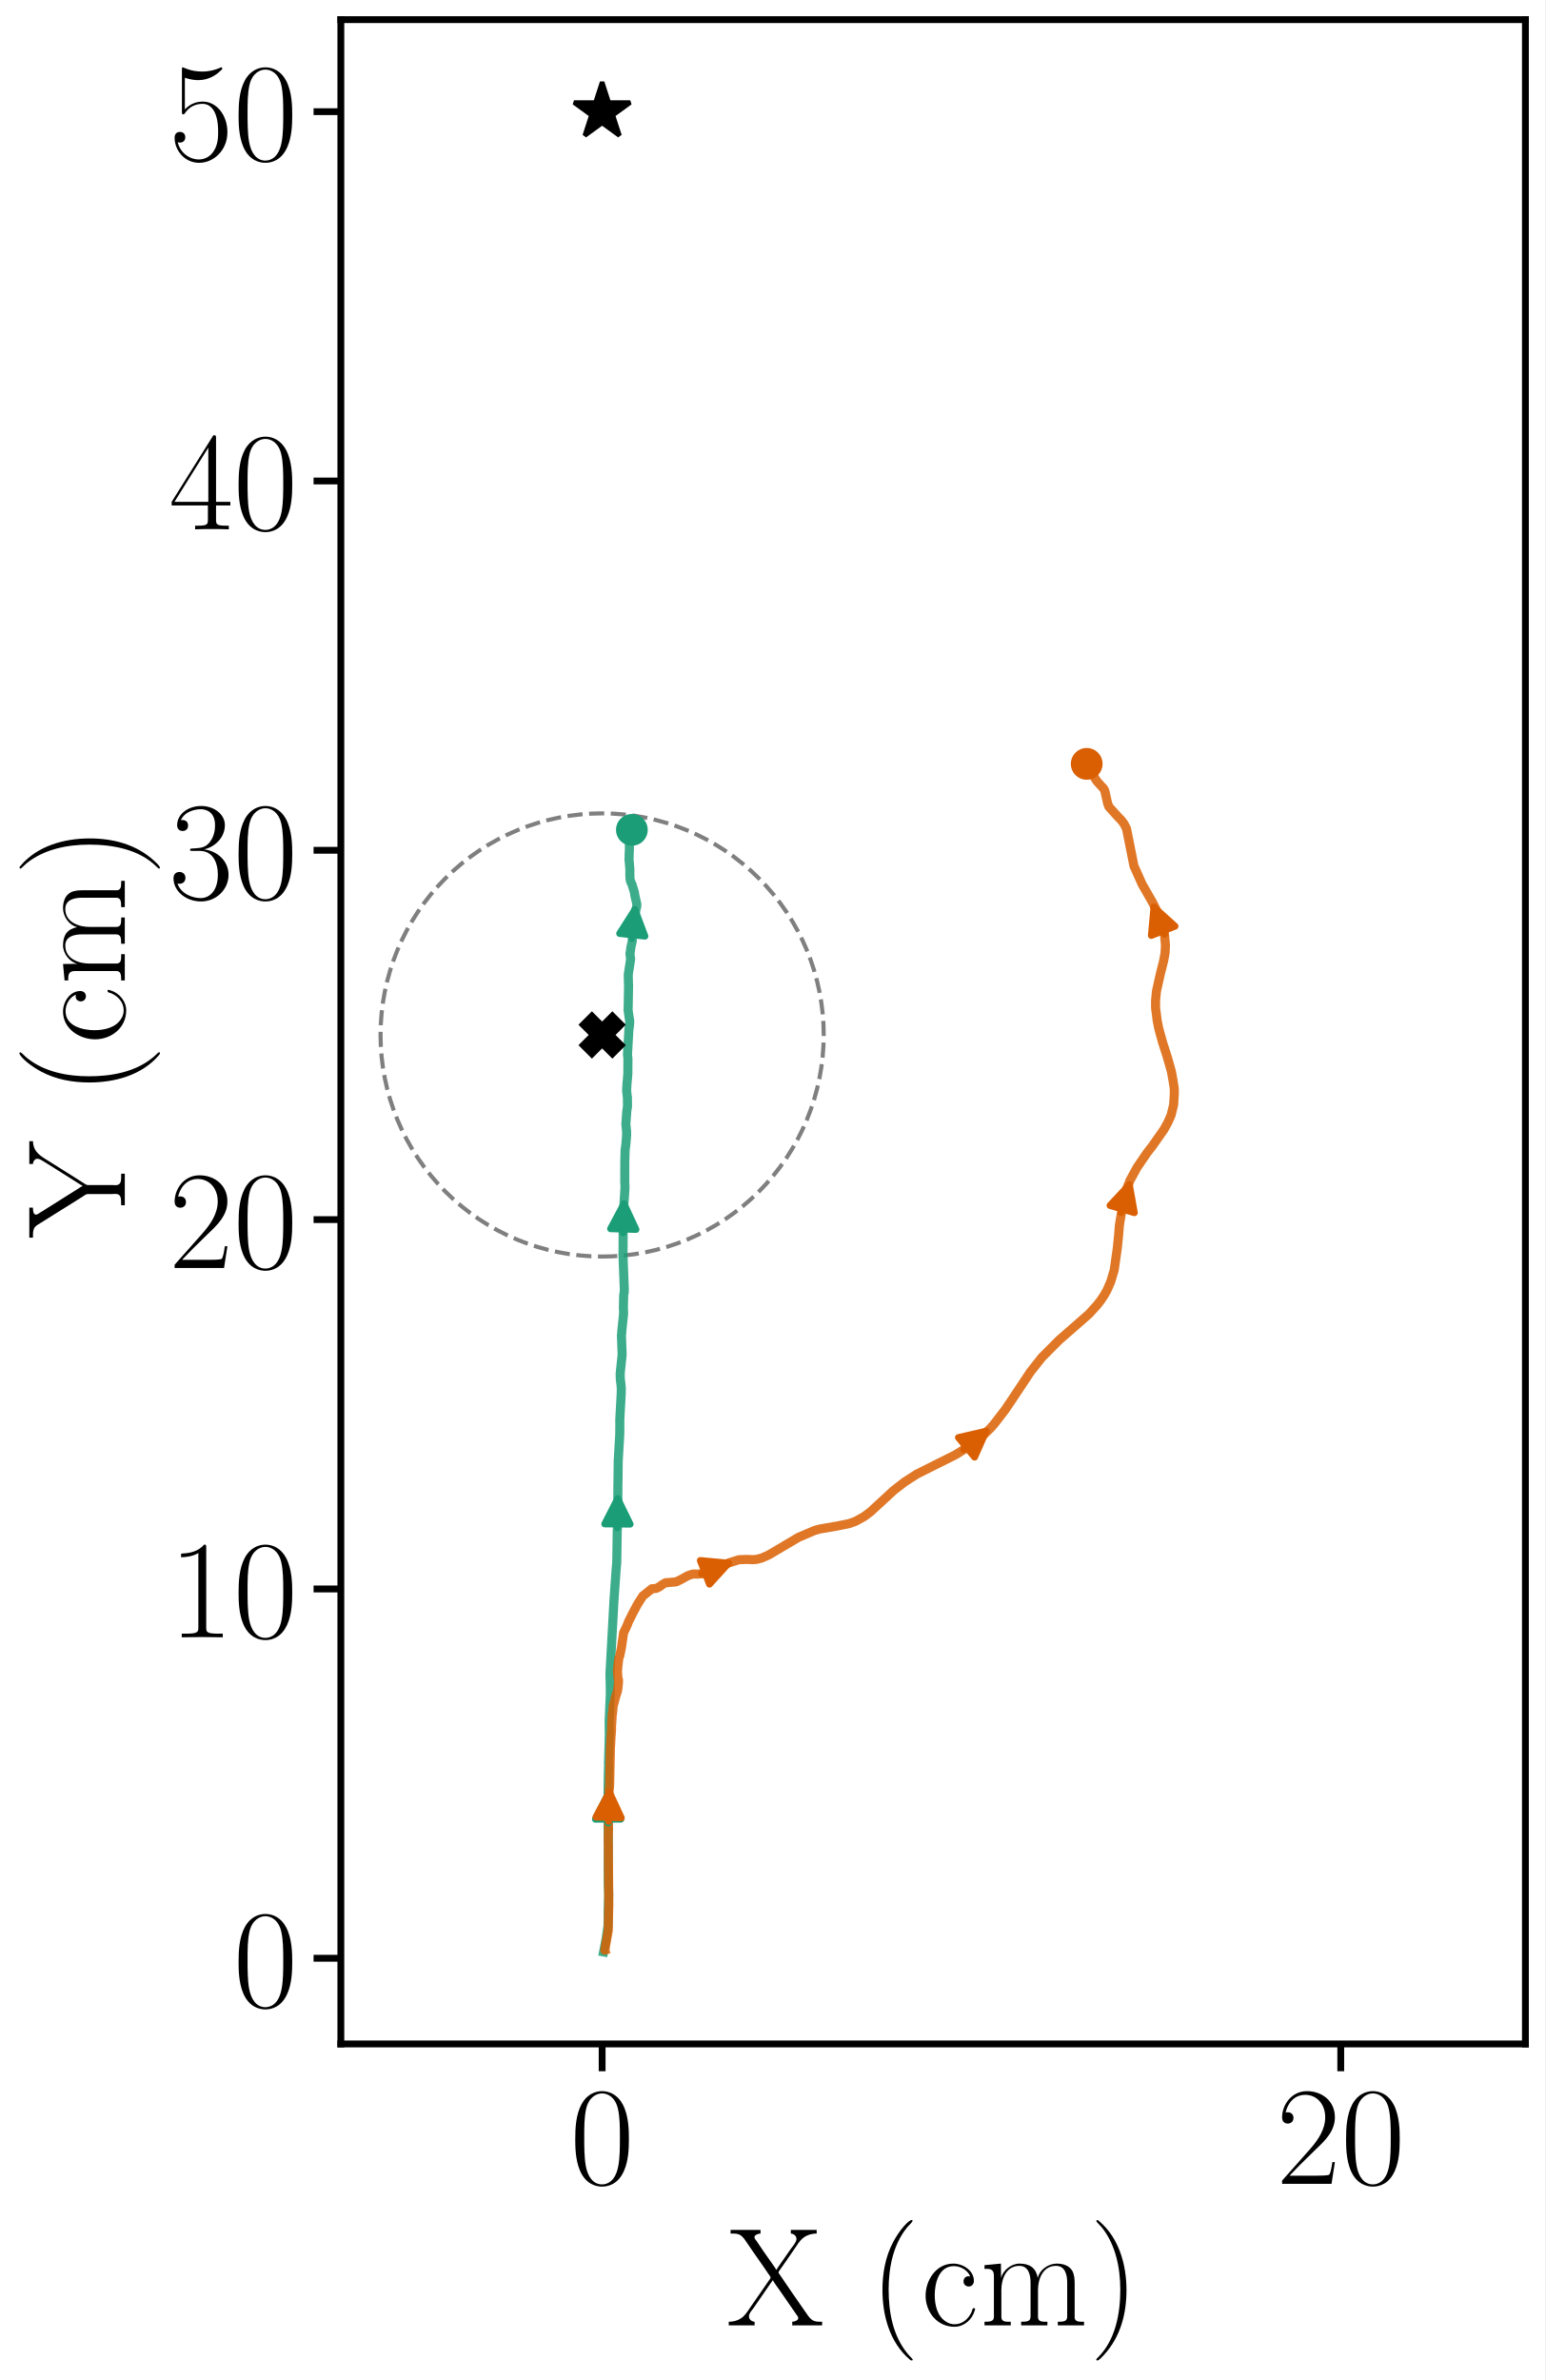
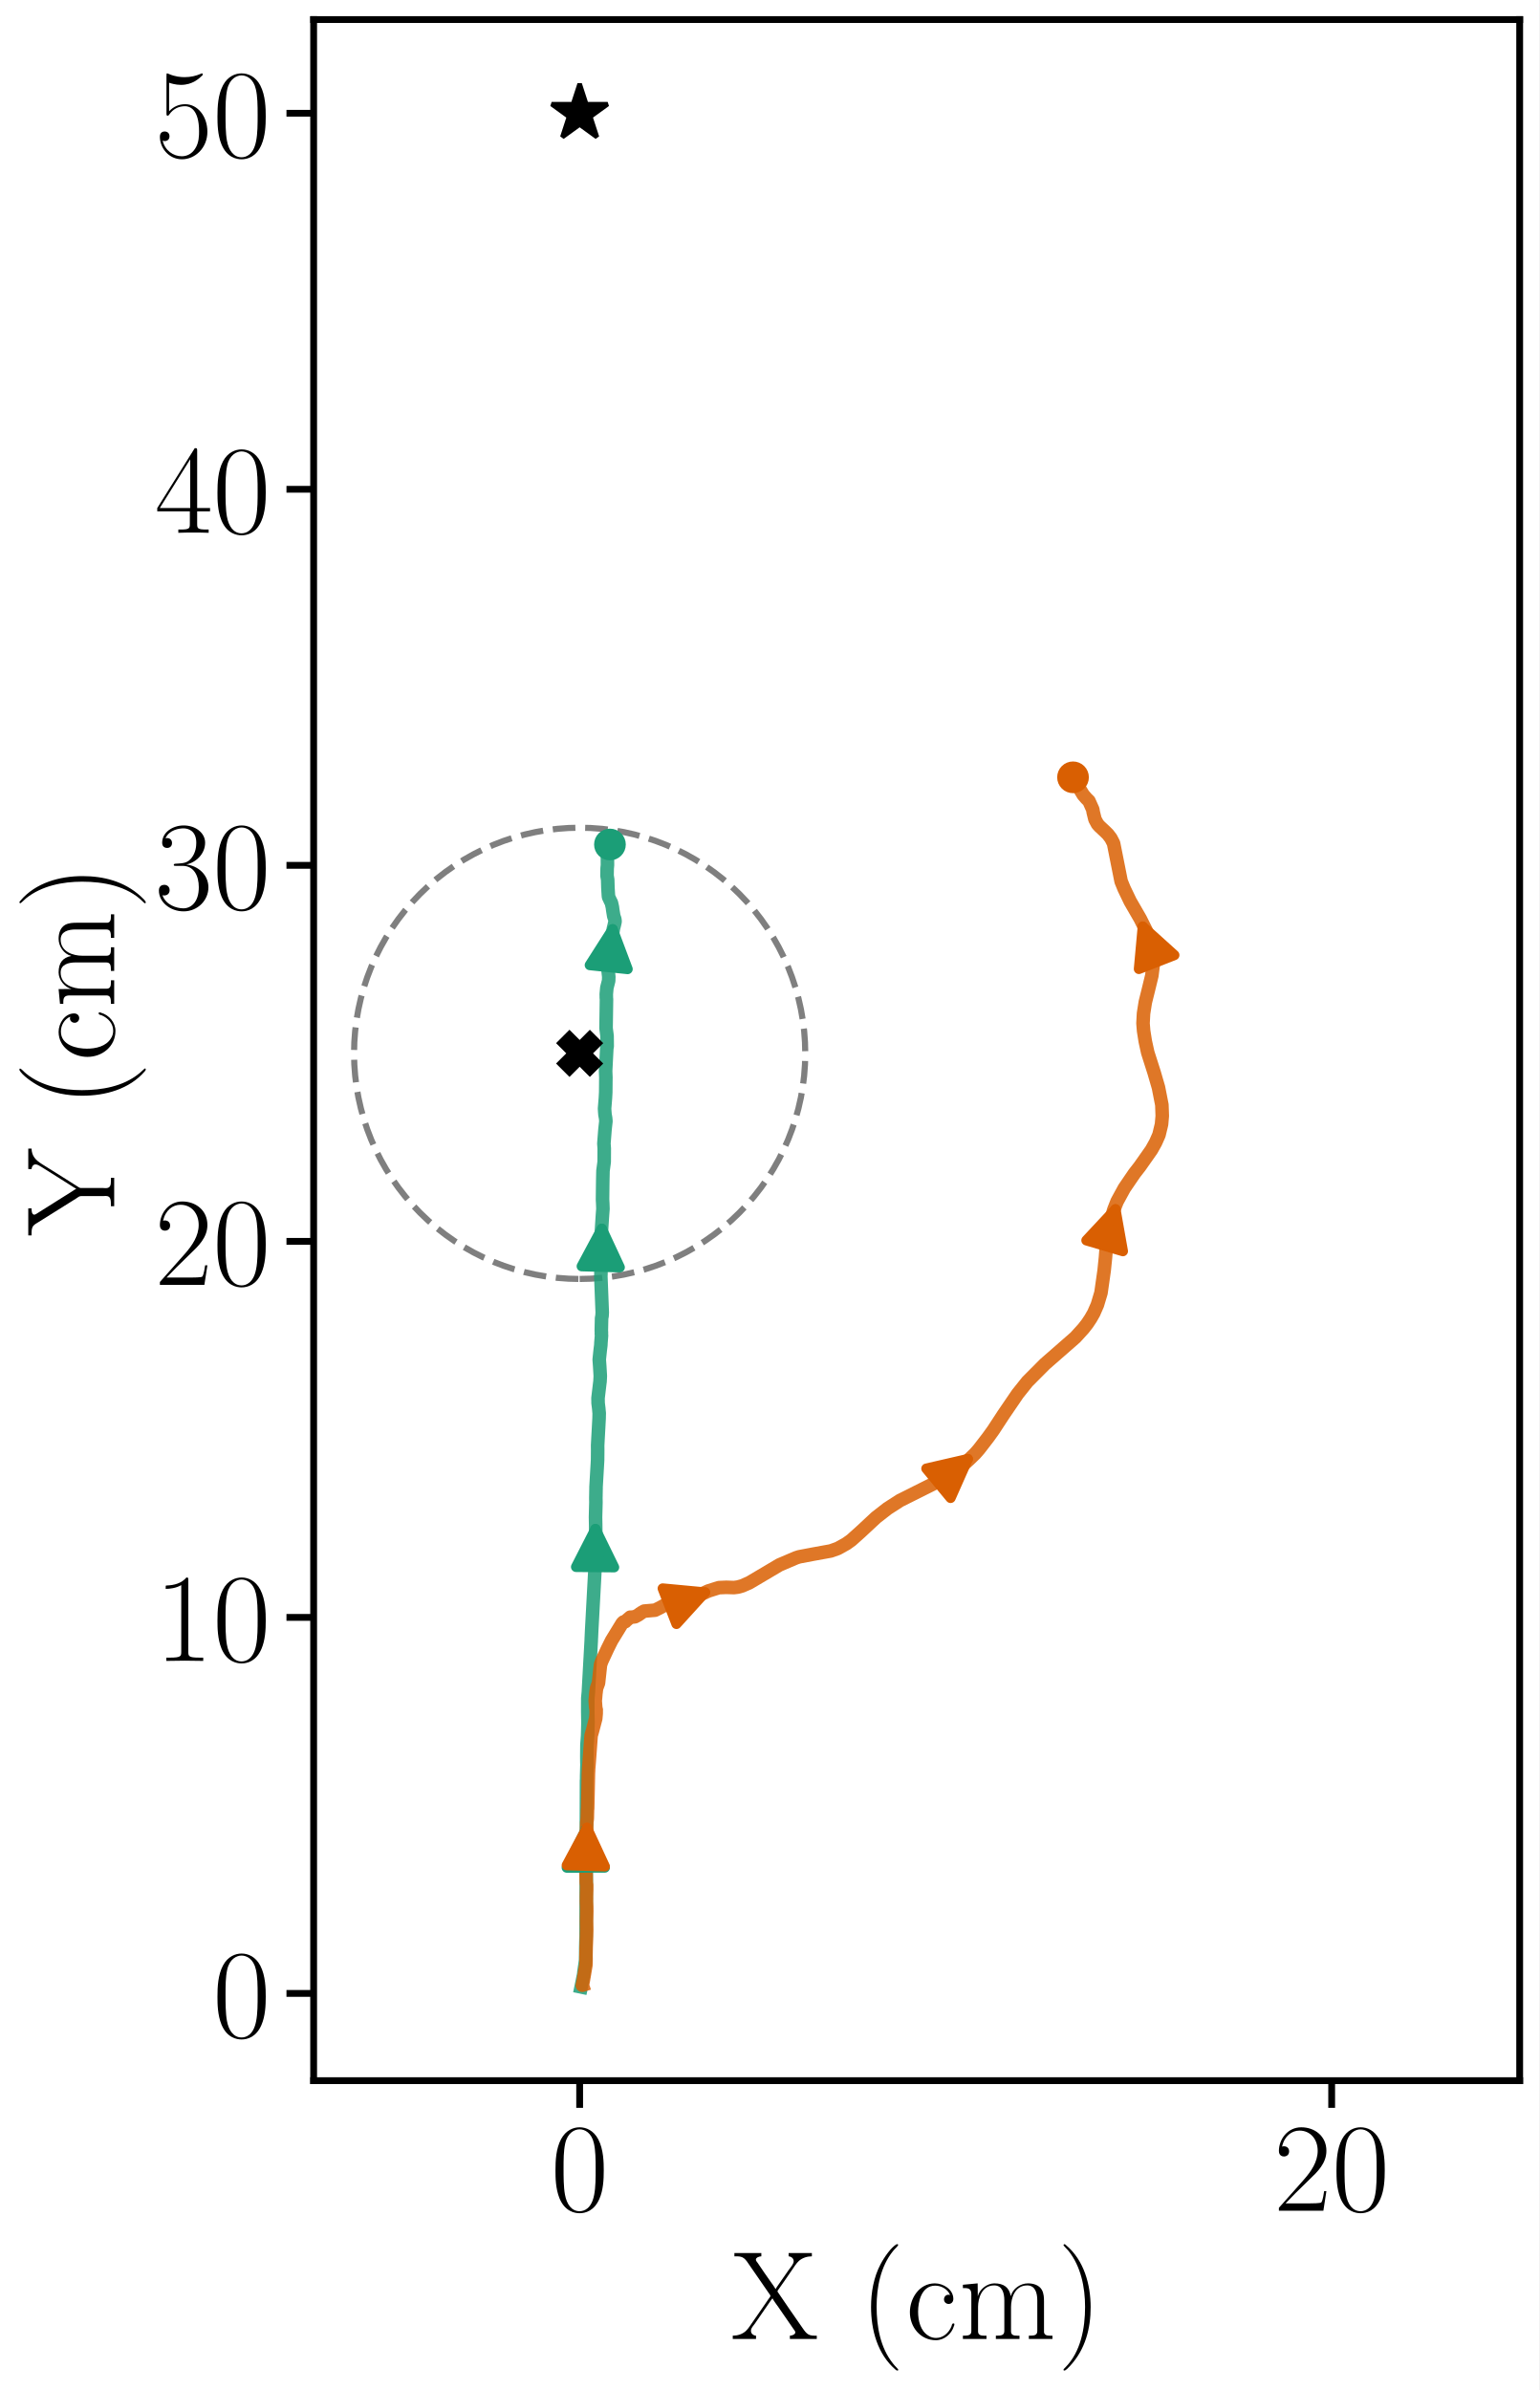
- <svg xmlns="http://www.w3.org/2000/svg" xmlns:xlink="http://www.w3.org/1999/xlink" width="339.84pt" height="523.474pt" viewBox="0 0 339.84 523.474" version="1.1">
+ <svg xmlns="http://www.w3.org/2000/svg" xmlns:xlink="http://www.w3.org/1999/xlink" width="339.84pt" height="527.634pt" viewBox="0 0 339.84 527.634" version="1.1">
  <defs>
    <style type="text/css">*{stroke-linejoin: round; stroke-linecap: butt}</style>
  </defs>
  <g id="figure_1">
    <g id="patch_1">
-       <path d="M 0 523.474  L 339.84 523.474  L 339.84 0  L 0 0  z " style="fill: #ffffff" />
+       <path d="M 0 527.634  L 339.84 527.634  L 339.84 0  L 0 0  z " style="fill: #ffffff" />
    </g>
    <g id="axes_1">
      <g id="patch_2">
-         <path d="M 74.971 449.557  L 335.52 449.557  L 335.52 4.32  L 74.971 4.32  z " style="fill: #ffffff" />
+         <path d="M 69.247 459.339  L 335.52 459.339  L 335.52 4.32  L 69.247 4.32  z " style="fill: #ffffff" />
      </g>
      <g id="matplotlib.axis_1">
        <g id="xtick_1">
          <g id="line2d_1">
            <defs>
-               <path id="m79944919c9" d="M 0 0  L 0 6  " style="stroke: #000000; stroke-width: 1.5" />
-             </defs>
-             <g>
-               <use xlink:href="#m79944919c9" x="132.441" y="449.557" style="stroke: #000000; stroke-width: 1.5" />
+               <path id="mc330d51fc6" d="M 0 0  L 0 6  " style="stroke: #000000; stroke-width: 1.5" />
+             </defs>
+             <g>
+               <use xlink:href="#mc330d51fc6" x="127.979" y="459.339" style="stroke: #000000; stroke-width: 1.5" />
            </g>
          </g>
          <g id="text_1">
-             <g transform="translate(125.3587 480.3252) scale(0.31 -0.31)">
+             <g transform="translate(121.5823 488.0489) scale(0.28 -0.28)">
              <defs>
                <path id="CMR17-32" d="M 2688 2038  C 2688 2430 2681 3099 2412 3613  C 2176 4063 1798 4224 1465 4224  C 1158 4224 768 4082 524 3620  C 268 3137 243 2539 243 2038  C 243 1671 249 1112 448 623  C 723 -39 1216 -128 1465 -128  C 1760 -128 2208 -7 2470 604  C 2662 1048 2688 1568 2688 2038  z M 1465 -26  C 1056 -26 812 328 723 816  C 652 1196 652 1749 652 2109  C 652 2604 652 3015 736 3407  C 857 3954 1216 4121 1465 4121  C 1728 4121 2067 3947 2188 3420  C 2272 3054 2278 2623 2278 2109  C 2278 1691 2278 1176 2201 797  C 2067 96 1689 -26 1465 -26  z " transform="scale(0.015625)" />
              </defs>
              <use xlink:href="#CMR17-32" transform="scale(0.996264)" />
            </g>
          </g>
        </g>
        <g id="xtick_2">
          <g id="line2d_2">
            <g>
-               <use xlink:href="#m79944919c9" x="294.904" y="449.557" style="stroke: #000000; stroke-width: 1.5" />
+               <use xlink:href="#mc330d51fc6" x="294.012" y="459.339" style="stroke: #000000; stroke-width: 1.5" />
            </g>
          </g>
          <g id="text_2">
-             <g transform="translate(280.7401 480.3252) scale(0.31 -0.31)">
+             <g transform="translate(281.2185 488.0489) scale(0.28 -0.28)">
              <defs>
                <path id="CMR17-34" d="M 2668 990  L 2553 990  C 2489 537 2438 460 2412 422  C 2380 371 1920 371 1830 371  L 601 371  C 832 620 1280 1073 1824 1596  C 2214 1966 2668 2400 2668 3033  C 2668 3788 2067 4224 1395 4224  C 691 4224 262 3603 262 3027  C 262 2777 448 2745 524 2745  C 588 2745 780 2783 780 3007  C 780 3206 614 3264 524 3264  C 486 3264 448 3257 422 3244  C 544 3788 915 4057 1305 4057  C 1862 4057 2227 3616 2227 3033  C 2227 2477 1900 1998 1536 1583  L 262 147  L 262 0  L 2515 0  L 2668 990  z " transform="scale(0.015625)" />
              </defs>
              <use xlink:href="#CMR17-34" transform="scale(0.996264)" />
              <use xlink:href="#CMR17-32" transform="translate(45.69048 0) scale(0.996264)" />
            </g>
          </g>
        </g>
        <g id="text_3">
-           <g transform="translate(159.7109 511.4606) scale(0.31 -0.31)">
+           <g transform="translate(161.2553 516.3648) scale(0.28 -0.28)">
            <defs>
              <path id="SFRM1728-6f" d="M 204 4352  L 204 4185  L 320 4185  C 659 4185 748 4077 998 3694  C 1299 3242 1625 2803 1926 2351  C 1964 2293 2028 2223 2028 2179  C 2028 2134 1958 2064 1926 2013  L 1638 1593  C 1472 1351 1305 1115 1139 873  C 1024 714 921 529 774 395  C 595 236 358 166 121 166  L 121 0  L 1299 0  L 1299 166  C 1171 172 1043 268 1043 402  L 1043 421  C 1043 548 1164 675 1241 777  C 1465 1109 1702 1440 1926 1771  C 1996 1866 2054 1968 2131 2058  C 2214 1905 2329 1758 2432 1612  C 2688 1249 2937 873 3193 510  C 3225 465 3289 395 3289 332  C 3289 230 3123 166 3014 166  L 3014 0  L 4377 0  L 4377 166  L 4262 166  C 3897 166 3827 306 3558 695  C 3180 1242 2790 1796 2419 2351  C 2406 2370 2387 2389 2387 2414  C 2387 2452 2451 2522 2483 2573  L 2752 2956  C 2873 3134 3001 3319 3123 3497  C 3232 3656 3334 3828 3481 3962  C 3661 4115 3897 4185 4128 4185  L 4128 4352  L 2950 4352  L 2950 4185  C 3078 4178 3206 4083 3206 3943  L 3206 3930  C 3206 3803 3052 3624 2956 3497  C 2764 3217 2572 2943 2380 2669  C 2355 2624 2316 2586 2297 2535  L 2284 2535  C 2220 2656 2131 2765 2054 2879  C 1824 3204 1600 3522 1382 3854  C 1344 3905 1292 3956 1292 4019  C 1292 4121 1459 4185 1568 4185  L 1568 4352  L 204 4352  z " transform="scale(0.015625)" />
              <path id="SFRM1728-19f" d="M 1913 4800  C 1651 4665 1286 4152 1100 3793  C 748 3132 614 2369 614 1619  C 614 458 940 -767 1849 -1549  C 1875 -1568 1907 -1600 1945 -1600  C 1964 -1600 1996 -1588 1996 -1568  C 1996 -1524 1804 -1357 1728 -1248  C 1081 -446 896 631 896 1638  C 896 2619 1100 3677 1728 4453  C 1804 4556 1990 4704 1990 4774  C 1990 4787 1964 4800 1939 4800  C 1926 4806 1920 4800 1913 4800  z " transform="scale(0.015625)" />
              <path id="SFRM1728-fe" d="M 2278 2227  C 2252 2233 2220 2240 2195 2240  C 2060 2240 1971 2131 1971 2003  C 1971 1868 2080 1772 2208 1772  C 2336 1772 2444 1868 2444 2028  C 2444 2508 1939 2816 1510 2816  C 704 2816 243 2041 243 1356  C 243 608 768 -64 1561 -64  C 1984 -64 2361 256 2476 659  C 2489 678 2496 710 2496 736  L 2496 755  C 2496 780 2470 787 2451 787  C 2368 787 2368 691 2348 633  C 2208 300 1926 51 1568 51  C 1440 51 1305 83 1190 160  C 774 403 659 934 659 1382  C 659 1881 825 2700 1529 2700  C 1843 2700 2163 2515 2278 2227  z " transform="scale(0.015625)" />
              <path id="SFRM1728-17b" d="M 256 2745  L 256 2577  L 352 2577  C 563 2577 684 2520 684 2256  L 684 391  C 684 172 499 166 256 166  L 256 0  L 1452 0  L 1452 166  L 1337 166  C 1184 166 1024 185 1024 385  L 1024 1619  C 1024 2063 1216 2712 1843 2712  C 2246 2712 2355 2333 2355 1947  L 2355 410  C 2355 179 2201 166 1926 166  L 1926 0  L 3123 0  L 3123 166  L 3008 166  C 2854 166 2694 185 2694 385  L 2694 1619  C 2694 2063 2886 2712 3513 2712  C 3917 2712 4025 2333 4025 1947  L 4025 410  C 4025 179 3872 166 3597 166  L 3597 0  L 4793 0  L 4793 166  L 4685 166  C 4537 166 4390 179 4365 340  L 4365 1876  C 4365 2089 4358 2301 4256 2487  C 4115 2732 3821 2816 3552 2816  C 3168 2816 2777 2545 2688 2179  L 2681 2179  C 2598 2610 2329 2816 1849 2816  C 1478 2816 1094 2513 1011 2159  L 1004 2816  L 256 2745  z " transform="scale(0.015625)" />
              <path id="SFRM1728-1a0" d="M 358 4787  C 345 4780 339 4767 339 4761  C 339 4716 518 4556 595 4460  C 1222 3672 1433 2621 1433 1622  C 1433 552 1216 -659 428 -1447  C 403 -1479 339 -1524 339 -1562  C 339 -1588 358 -1600 384 -1600  C 460 -1600 608 -1434 691 -1344  C 1452 -511 1715 539 1715 1609  C 1715 2749 1382 3979 473 4748  C 448 4767 422 4800 390 4800  C 377 4800 364 4793 358 4787  z " transform="scale(0.015625)" />
            </defs>
            <use xlink:href="#SFRM1728-6f" transform="scale(0.996264)" />
            <use xlink:href="#SFRM1728-19f" transform="translate(101.3665 0) scale(0.996264)" />
            <use xlink:href="#SFRM1728-fe" transform="translate(137.7599 0) scale(0.996264)" />
            <use xlink:href="#SFRM1728-17b" transform="translate(179.3568 0) scale(0.996264)" />
            <use xlink:href="#SFRM1728-1a0" transform="translate(257.3791 0) scale(0.996264)" />
          </g>
        </g>
      </g>
      <g id="matplotlib.axis_2">
        <g id="ytick_1">
          <g id="line2d_3">
            <defs>
-               <path id="m21c078ffc4" d="M 0 0  L -6 0  " style="stroke: #000000; stroke-width: 1.5" />
-             </defs>
-             <g>
-               <use xlink:href="#m21c078ffc4" x="74.971" y="430.717" style="stroke: #000000; stroke-width: 1.5" />
+               <path id="m925a277347" d="M 0 0  L -6 0  " style="stroke: #000000; stroke-width: 1.5" />
+             </defs>
+             <g>
+               <use xlink:href="#m925a277347" x="69.247" y="440.085" style="stroke: #000000; stroke-width: 1.5" />
            </g>
          </g>
          <g id="text_4">
-             <g transform="translate(51.30707 441.3509) scale(0.31 -0.31)">
+             <g transform="translate(46.9535 449.6898) scale(0.28 -0.28)">
              <use xlink:href="#CMR17-32" transform="scale(0.996264)" />
            </g>
          </g>
        </g>
        <g id="ytick_2">
          <g id="line2d_4">
            <g>
-               <use xlink:href="#m21c078ffc4" x="74.971" y="349.485" style="stroke: #000000; stroke-width: 1.5" />
+               <use xlink:href="#m925a277347" x="69.247" y="357.068" style="stroke: #000000; stroke-width: 1.5" />
            </g>
          </g>
          <g id="text_5">
-             <g transform="translate(37.14303 360.1191) scale(0.31 -0.31)">
+             <g transform="translate(34.16016 366.6734) scale(0.28 -0.28)">
              <defs>
                <path id="CMR17-33" d="M 1702 4083  C 1702 4217 1696 4224 1606 4224  C 1356 3927 979 3833 620 3820  C 601 3820 569 3820 563 3808  C 556 3795 556 3782 556 3648  C 755 3648 1088 3686 1344 3839  L 1344 467  C 1344 243 1331 166 780 166  L 588 166  L 588 0  C 896 6 1216 12 1523 12  C 1830 12 2150 6 2457 0  L 2457 166  L 2265 166  C 1715 166 1702 236 1702 467  L 1702 4083  z " transform="scale(0.015625)" />
              </defs>
              <use xlink:href="#CMR17-33" transform="scale(0.996264)" />
              <use xlink:href="#CMR17-32" transform="translate(45.69048 0) scale(0.996264)" />
            </g>
          </g>
        </g>
        <g id="ytick_3">
          <g id="line2d_5">
            <g>
-               <use xlink:href="#m21c078ffc4" x="74.971" y="268.253" style="stroke: #000000; stroke-width: 1.5" />
+               <use xlink:href="#m925a277347" x="69.247" y="274.052" style="stroke: #000000; stroke-width: 1.5" />
            </g>
          </g>
          <g id="text_6">
-             <g transform="translate(37.14303 278.8874) scale(0.31 -0.31)">
+             <g transform="translate(34.16016 283.657) scale(0.28 -0.28)">
              <use xlink:href="#CMR17-34" transform="scale(0.996264)" />
              <use xlink:href="#CMR17-32" transform="translate(45.69048 0) scale(0.996264)" />
            </g>
          </g>
        </g>
        <g id="ytick_4">
          <g id="line2d_6">
            <g>
-               <use xlink:href="#m21c078ffc4" x="74.971" y="187.021" style="stroke: #000000; stroke-width: 1.5" />
+               <use xlink:href="#m925a277347" x="69.247" y="191.035" style="stroke: #000000; stroke-width: 1.5" />
            </g>
          </g>
          <g id="text_7">
-             <g transform="translate(37.14303 197.6557) scale(0.31 -0.31)">
+             <g transform="translate(34.16016 200.6405) scale(0.28 -0.28)">
              <defs>
                <path id="CMR17-35" d="M 1414 2176  C 1984 2176 2233 1673 2233 1094  C 2233 322 1824 25 1452 25  C 1113 25 563 193 390 691  C 422 678 454 678 486 678  C 640 678 755 780 755 947  C 755 1132 614 1216 486 1216  C 377 1216 211 1164 211 927  C 211 335 787 -128 1465 -128  C 2176 -128 2720 432 2720 1087  C 2720 1718 2208 2176 1600 2246  C 2086 2347 2553 2776 2553 3353  C 2553 3856 2048 4224 1472 4224  C 889 4224 377 3862 377 3347  C 377 3123 544 3084 627 3084  C 761 3084 876 3167 876 3334  C 876 3500 761 3584 627 3584  C 601 3584 569 3584 544 3571  C 729 3999 1235 4076 1459 4076  C 1683 4076 2105 3966 2105 3347  C 2105 3167 2080 2851 1862 2574  C 1670 2329 1452 2316 1241 2297  C 1209 2297 1062 2284 1036 2284  C 992 2278 966 2272 966 2227  C 966 2182 972 2176 1100 2176  L 1414 2176  z " transform="scale(0.015625)" />
              </defs>
              <use xlink:href="#CMR17-35" transform="scale(0.996264)" />
              <use xlink:href="#CMR17-32" transform="translate(45.69048 0) scale(0.996264)" />
            </g>
          </g>
        </g>
        <g id="ytick_5">
          <g id="line2d_7">
            <g>
-               <use xlink:href="#m21c078ffc4" x="74.971" y="105.79" style="stroke: #000000; stroke-width: 1.5" />
+               <use xlink:href="#m925a277347" x="69.247" y="108.019" style="stroke: #000000; stroke-width: 1.5" />
            </g>
          </g>
          <g id="text_8">
-             <g transform="translate(37.14303 116.424) scale(0.31 -0.31)">
+             <g transform="translate(34.16016 117.6241) scale(0.28 -0.28)">
              <defs>
                <path id="CMR17-36" d="M 2150 4147  C 2150 4281 2144 4288 2028 4288  L 128 1254  L 128 1088  L 1779 1088  L 1779 460  C 1779 230 1766 166 1318 166  L 1196 166  L 1196 0  C 1401 12 1747 12 1964 12  C 2182 12 2528 12 2732 0  L 2732 166  L 2611 166  C 2163 166 2150 230 2150 460  L 2150 1088  L 2803 1088  L 2803 1254  L 2150 1254  L 2150 4147  z M 1798 3723  L 1798 1254  L 256 1254  L 1798 3723  z " transform="scale(0.015625)" />
              </defs>
              <use xlink:href="#CMR17-36" transform="scale(0.996264)" />
              <use xlink:href="#CMR17-32" transform="translate(45.69048 0) scale(0.996264)" />
            </g>
          </g>
        </g>
        <g id="ytick_6">
          <g id="line2d_8">
            <g>
-               <use xlink:href="#m21c078ffc4" x="74.971" y="24.558" style="stroke: #000000; stroke-width: 1.5" />
+               <use xlink:href="#m925a277347" x="69.247" y="25.003" style="stroke: #000000; stroke-width: 1.5" />
            </g>
          </g>
          <g id="text_9">
-             <g transform="translate(37.14303 35.19223) scale(0.31 -0.31)">
+             <g transform="translate(34.16016 34.60775) scale(0.28 -0.28)">
              <defs>
                <path id="CMR17-37" d="M 729 3750  C 793 3724 1056 3641 1324 3641  C 1920 3641 2246 3961 2432 4140  C 2432 4191 2432 4224 2393 4224  C 2387 4224 2374 4224 2323 4198  C 2099 4102 1836 4032 1516 4032  C 1324 4032 1036 4055 723 4191  C 652 4224 640 4224 633 4224  C 601 4224 595 4217 595 4090  L 595 2231  C 595 2113 595 2080 659 2080  C 691 2080 704 2093 736 2139  C 940 2435 1222 2560 1542 2560  C 1766 2560 2246 2415 2246 1293  C 2246 1087 2246 716 2054 422  C 1894 159 1644 25 1369 25  C 947 25 518 319 403 812  C 428 806 480 793 505 793  C 588 793 748 838 748 1036  C 748 1209 627 1280 505 1280  C 358 1280 262 1190 262 1011  C 262 454 704 -128 1382 -128  C 2041 -128 2668 441 2668 1267  C 2668 2054 2169 2662 1548 2662  C 1222 2662 947 2540 729 2304  L 729 3750  z " transform="scale(0.015625)" />
              </defs>
              <use xlink:href="#CMR17-37" transform="scale(0.996264)" />
              <use xlink:href="#CMR17-32" transform="translate(45.69048 0) scale(0.996264)" />
            </g>
          </g>
        </g>
        <g id="text_10">
-           <g transform="translate(27.44968 272.4731) rotate(-90) scale(0.31 -0.31)">
+           <g transform="translate(25.21132 272.9575) rotate(-90) scale(0.28 -0.28)">
            <defs>
              <path id="SFRM1728-70" d="M 51 4352  L 51 4185  L 179 4185  C 313 4185 454 4172 550 4083  C 627 4013 672 3911 729 3828  L 1926 1917  C 1977 1841 2041 1771 2041 1682  L 2041 574  C 2041 535 2048 484 2048 433  C 2048 166 1856 166 1529 166  L 1529 0  L 2969 0  L 2969 166  L 2803 166  C 2611 166 2444 191 2444 427  C 2444 472 2451 523 2451 561  L 2451 1675  C 2451 1733 2470 1771 2502 1816  L 2886 2421  C 3078 2733 3277 3038 3469 3350  L 3661 3656  C 3872 3994 4083 4178 4448 4185  L 4448 4352  L 3411 4352  L 3411 4185  C 3520 4185 3648 4108 3648 3987  C 3648 3885 3571 3771 3520 3688  L 3469 3605  C 3232 3236 3001 2866 2771 2497  L 2540 2134  C 2502 2070 2451 2000 2419 1930  L 2406 1930  C 2374 2000 2329 2064 2284 2128  L 1190 3866  C 1158 3924 1100 3987 1100 4057  C 1120 4185 1318 4185 1420 4185  L 1420 4352  L 51 4352  z " transform="scale(0.015625)" />
            </defs>
            <use xlink:href="#SFRM1728-70" transform="scale(0.996264)" />
            <use xlink:href="#SFRM1728-19f" transform="translate(101.3665 0) scale(0.996264)" />
            <use xlink:href="#SFRM1728-fe" transform="translate(137.7599 0) scale(0.996264)" />
            <use xlink:href="#SFRM1728-17b" transform="translate(179.3568 0) scale(0.996264)" />
            <use xlink:href="#SFRM1728-1a0" transform="translate(257.3791 0) scale(0.996264)" />
          </g>
        </g>
      </g>
      <g id="patch_3">
-         <path d="M 132.441 276.376  C 145.366 276.376 157.764 271.241 166.904 262.101  C 176.044 252.961 181.18 240.563 181.18 227.637  C 181.18 214.712 176.044 202.314 166.904 193.174  C 157.764 184.034 145.366 178.898 132.441 178.898  C 119.515 178.898 107.117 184.034 97.977 193.174  C 88.837 202.314 83.702 214.712 83.702 227.637  C 83.702 240.563 88.837 252.961 97.977 262.101  C 107.117 271.241 119.515 276.376 132.441 276.376  L 132.441 276.376  z " clip-path="url(#p168c5b7c55)" style="fill: none; opacity: 0.5; stroke-dasharray: 3.33,1.44; stroke-dashoffset: 0; stroke: #000000; stroke-width: 0.9; stroke-linejoin: miter" />
+         <path d="M 127.979 282.354  C 141.189 282.354 153.859 277.105 163.2 267.765  C 172.541 258.424 177.789 245.753 177.789 232.544  C 177.789 219.334 172.541 206.663 163.2 197.323  C 153.859 187.982 141.189 182.734 127.979 182.734  C 114.769 182.734 102.099 187.982 92.758 197.323  C 83.417 206.663 78.169 219.334 78.169 232.544  C 78.169 245.753 83.417 258.424 92.758 267.765  C 102.099 277.105 114.769 282.354 127.979 282.354  L 127.979 282.354  z " clip-path="url(#pa0b5bd8b5b)" style="fill: none; opacity: 0.5; stroke-dasharray: 4.995,2.16; stroke-dashoffset: 0; stroke: #000000; stroke-width: 1.35; stroke-linejoin: miter" />
      </g>
      <g id="patch_4">
-         <path d="M 74.971 449.557  L 74.971 4.32  " style="fill: none; stroke: #000000; stroke-width: 1.5; stroke-linejoin: miter; stroke-linecap: square" />
+         <path d="M 69.247 459.339  L 69.247 4.32  " style="fill: none; stroke: #000000; stroke-width: 1.5; stroke-linejoin: miter; stroke-linecap: square" />
      </g>
      <g id="patch_5">
-         <path d="M 335.52 449.557  L 335.52 4.32  " style="fill: none; stroke: #000000; stroke-width: 1.5; stroke-linejoin: miter; stroke-linecap: square" />
+         <path d="M 335.52 459.339  L 335.52 4.32  " style="fill: none; stroke: #000000; stroke-width: 1.5; stroke-linejoin: miter; stroke-linecap: square" />
      </g>
      <g id="patch_6">
-         <path d="M 74.971 449.557  L 335.52 449.557  " style="fill: none; stroke: #000000; stroke-width: 1.5; stroke-linejoin: miter; stroke-linecap: square" />
+         <path d="M 69.247 459.339  L 335.52 459.339  " style="fill: none; stroke: #000000; stroke-width: 1.5; stroke-linejoin: miter; stroke-linecap: square" />
      </g>
      <g id="patch_7">
-         <path d="M 74.971 4.32  L 335.52 4.32  " style="fill: none; stroke: #000000; stroke-width: 1.5; stroke-linejoin: miter; stroke-linecap: square" />
+         <path d="M 69.247 4.32  L 335.52 4.32  " style="fill: none; stroke: #000000; stroke-width: 1.5; stroke-linejoin: miter; stroke-linecap: square" />
      </g>
      <g id="line2d_9">
-         <path d="M 132.766 429.319  L 133.314 426.46  L 133.374 426.043  L 133.691 423.878  L 133.727 423.607  L 133.763 422.485  L 133.76 420.966  L 133.796 419.397  L 133.832 418.274  L 133.883 416.856  L 133.874 416.312  L 133.814 415.196  L 133.781 413.803  L 133.787 412.979  L 133.768 409.745  L 133.792 408.823  L 133.777 407.905  L 133.804 405.815  L 133.797 405.439  L 133.776 403.684  L 133.766 402.21  L 133.754 401.981  L 133.763 400.591  L 133.765 400.284  L 133.738 399.092  L 133.776 396.507  L 133.754 395.223  L 133.747 394.433  L 133.764 392.438  L 133.801 390.44  L 133.856 388.184  L 133.835 387.754  L 133.858 387.349  L 133.945 384.233  L 133.951 384.057  L 134.022 381.265  L 134.007 380.846  L 133.995 379.331  L 133.985 378.438  L 134.247 372.602  L 134.225 370.867  L 134.198 369.644  L 134.169 368.667  L 134.176 367.824  L 134.998 352.886  L 135.025 352.283  L 135.515 345.284  L 135.56 344.853  L 135.587 344.423  L 135.649 343.809  L 135.697 341.251  L 135.762 336.596  L 135.796 336.371  L 135.919 332.763  L 135.913 332.29  L 135.913 330.572  L 135.894 329.14  L 135.901 326.993  L 135.926 325.733  L 135.954 323.486  L 135.976 321.371  L 136.289 316.002  L 136.316 315.495  L 136.335 313.44  L 136.324 312.319  L 136.641 306.468  L 136.647 306.097  L 136.663 305.34  L 136.622 304.991  L 136.572 304.378  L 136.421 303.138  L 136.423 302.82  L 136.416 302.063  L 136.842 297.953  L 136.696 293.956  L 136.675 293.707  L 136.745 293.288  L 136.765 292.81  L 137.057 289.95  L 137.14 289.09  L 137.181 288.914  L 137.152 288.701  L 137.155 288.117  L 137.12 287.862  L 137.118 287.57  L 137.18 284.854  L 137.276 284.375  L 137.321 283.622  L 137.015 275.786  L 137.038 275.302  L 137.049 273.888  L 137.058 271.801  L 137.05 271.388  L 137.067 270.695  L 137.063 268.678  L 137.041 267.843  L 137.385 262.579  L 137.472 261.233  L 137.45 260.588  L 137.416 259.985  L 137.426 255.672  L 137.432 255.262  L 137.495 252.948  L 137.676 251.564  L 137.832 249.64  L 137.808 248.587  L 137.763 248.398  L 137.736 247.937  L 137.683 247.506  L 137.656 247.263  L 137.88 244.235  L 138.019 243.376  L 138.001 241.318  L 137.956 241.132  L 137.88 240.346  L 137.824 239.897  L 137.902 238.434  L 137.991 237.479  L 138.102 236.089  L 138.097 235.9  L 138.115 232.878  L 138.018 231.923  L 138.335 226.357  L 138.466 225.531  L 138.492 225.091  L 138.52 224.678  L 138.478 224.473  L 138.475 224.245  L 138.41 224.01  L 138.146 222.123  L 138.171 221.492  L 138.258 216.732  L 138.246 216.533  L 138.223 216.104  L 138.212 215.657  L 138.201 215.103  L 138.195 214.305  L 138.709 210.973  L 138.599 210.063  L 138.561 209.803  L 138.795 208.209  L 139.077 207.005  L 139.068 206.518  L 139.206 204.176  L 139.308 203.843  L 139.38 203.495  L 139.452 203.219  L 139.831 200.252  L 140.068 199.327  L 140.051 199.191  L 140.09 199.019  L 140 198.53  L 139.613 196.826  L 139.546 196.284  L 138.992 194.472  L 138.756 194.016  L 138.593 193.427  L 138.561 193.157  L 138.533 192.004  L 138.551 191.362  L 138.404 189.49  L 138.355 189.262  L 138.394 187.593  L 138.442 186.863  L 138.422 183.838  L 138.422 183.838  L 138.435 183.853  L 138.479 183.741  L 138.479 183.741  L 138.539 183.63  L 138.637 183.321  L 138.774 182.733  L 138.784 182.741  L 138.897 182.637  L 138.774 182.733  L 138.897 182.637  L 138.993 182.531  L 138.983 182.523  " clip-path="url(#p168c5b7c55)" style="fill: none; stroke: #1b9e77; stroke-opacity: 0.85; stroke-width: 2; stroke-linecap: square" />
+         <path d="M 128.311 438.656  L 128.887 435.815  L 128.918 435.388  L 129.256 433.096  L 129.293 432.818  L 129.33 431.672  L 129.327 430.12  L 129.364 428.516  L 129.401 427.454  L 129.493 393.161  L 129.52 392.775  L 129.525 392.057  L 129.595 389.546  L 129.579 389.118  L 129.565 387.724  L 129.588 385.238  L 129.66 384.25  L 129.738 383.175  L 129.821 380.162  L 129.794 379.279  L 129.772 377.875  L 129.78 374.887  L 129.902 373.574  L 130.529 362.283  L 130.529 362.283  L 130.545 361.801  L 130.568 361.359  L 130.618 360.212  L 131.361 346.452  L 131.346 346.052  L 131.372 345.323  L 131.504 341.45  L 131.518 340.87  L 131.555 338.554  L 131.531 338.208  L 131.517 336.646  L 131.483 334.95  L 131.571 331.62  L 131.554 330.776  L 131.597 328.498  L 131.592 328.337  L 131.912 322.849  L 131.939 322.332  L 131.959 320.231  L 131.948 319.086  L 132.272 313.106  L 132.278 312.727  L 132.294 311.953  L 132.252 311.596  L 132.201 310.97  L 132.046 309.703  L 132.049 309.378  L 132.033 308.667  L 132.445 305.185  L 132.473 305.026  L 132.536 303.794  L 132.524 303.573  L 132.405 301.554  L 132.302 300.151  L 132.512 298.127  L 132.654 296.973  L 132.674 296.481  L 132.807 294.844  L 132.769 294.427  L 132.791 294.166  L 132.759 293.793  L 132.822 291.017  L 132.92 290.528  L 132.967 289.758  L 132.654 281.75  L 132.678 281.256  L 132.698 279.87  L 132.682 279.16  L 132.687 278.616  L 132.676 277.917  L 132.703 277.181  L 132.721 274.919  L 132.674 273.487  L 133.006 268.394  L 133.12 266.877  L 133.099 266.218  L 133.079 265.694  L 133.03 264.809  L 133.074 261.194  L 133.08 260.776  L 133.131 258.476  L 133.353 256.817  L 133.394 256.461  L 133.41 253.555  L 133.33 252.463  L 133.576 249.309  L 133.775 247.519  L 133.715 246.855  L 133.573 246.065  L 133.515 245.353  L 133.505 245.148  L 133.477 244.751  L 133.663 242.475  L 133.736 241.139  L 133.767 237.847  L 133.709 236.452  L 133.974 231.352  L 134.055 230.999  L 134.03 228.73  L 133.807 226.983  L 133.902 220.627  L 133.866 220.252  L 133.866 219.844  L 133.854 219.499  L 133.987 218.065  L 134.385 216.51  L 134.395 216.027  L 134.411 215.689  L 134.364 215.237  L 134.337 215.024  L 134.225 214.024  L 134.233 213.611  L 134.328 213.135  L 134.779 211.273  L 134.749 211.097  L 134.745 210.814  L 134.707 210.488  L 134.712 210.285  L 134.686 209.668  L 134.72 209.439  L 134.946 208.46  L 134.994 208.181  L 135.227 207.158  L 135.222 206.982  L 135.215 206.347  L 135.434 204.979  L 135.605 204.304  L 135.782 203.515  L 135.794 203.336  L 135.731 202.887  L 135.526 202.319  L 135.475 202.065  L 135.277 200.835  L 135.208 200.281  L 134.987 199.302  L 134.765 198.881  L 134.521 198.349  L 134.41 198.133  L 134.337 197.9  L 134.22 196.018  L 134.168 194.221  L 134.137 194.018  L 134.023 193.325  L 134.049 191.718  L 134.118 191.007  L 134.116 190.664  L 134.092 187.782  L 134.092 187.782  L 134.105 187.797  L 134.15 187.682  L 134.15 187.682  L 134.211 187.57  L 134.311 187.253  L 134.397 186.658  L 134.443 186.663  L 134.594 186.541  L 134.594 186.545  L 134.665 186.438  L 134.665 186.438  " clip-path="url(#pa0b5bd8b5b)" style="fill: none; stroke: #1b9e77; stroke-opacity: 0.85; stroke-width: 3; stroke-linecap: square" />
      </g>
      <g id="line2d_10">
-         <path d="M 133.038 428.94  L 133.02 428.946  L 133.058 428.807  L 133.098 428.627  L 133.203 427.923  L 133.791 424.61  L 133.881 419.706  L 133.911 419.341  L 133.804 405.846  L 133.783 404.853  L 133.807 403.405  L 133.86 402.145  L 133.86 402.145  L 133.845 402.015  L 133.827 401.827  L 133.838 400.274  L 133.864 399.395  L 133.841 398.846  L 133.893 397.512  L 133.891 396.99  L 133.897 396.314  L 133.908 395.462  L 133.966 393.775  L 134.039 393.445  L 134.092 392.643  L 134.267 384.387  L 134.294 384.085  L 134.402 381.845  L 134.423 381.713  L 134.511 380.414  L 134.505 380.009  L 134.509 379.639  L 134.51 379.645  L 134.625 377.892  L 134.636 377.263  L 134.636 377.263  L 134.713 376.947  L 134.801 376.069  L 134.827 375.69  L 134.871 375.192  L 135.074 374.493  L 135.336 373.482  L 135.315 373.424  L 135.344 373.381  L 135.339 373.383  L 135.512 372.893  L 135.684 372.349  L 135.809 371.94  L 135.898 371.384  L 135.992 370.654  L 136.023 370.156  L 136.051 369.641  L 136.027 369.473  L 136.027 369.473  L 136.003 369.35  L 136.027 369.479  L 135.994 369.365  L 135.921 369.038  L 135.894 368.777  L 135.801 367.473  L 135.854 367.197  L 135.883 366.696  L 136.103 364.767  L 136.329 364.163  L 136.7 362.327  L 136.7 362.333  L 136.8 361.62  L 136.826 361.411  L 137.178 359.056  L 137.178 359.056  L 137.528 358.375  L 137.974 357.398  L 138.273 356.618  L 138.582 356.017  L 138.812 355.558  L 138.807 355.56  L 139.091 354.984  L 140.29 352.74  L 140.408 352.587  L 140.517 352.394  L 141.426 350.988  L 141.441 351.007  L 143.375 349.437  L 143.597 349.447  L 144.394 349.345  L 144.944 349.05  L 145.29 348.847  L 145.438 348.692  L 145.602 348.626  L 145.725 348.502  L 146.387 348.127  L 148.733 347.924  L 149.847 347.373  L 151.106 346.671  L 151.517 346.491  L 152.185 346.26  L 152.612 346.196  L 153.303 346.222  L 154.714 346.133  L 155.923 345.756  L 160.253 343.771  L 162.516 343.057  L 164.115 342.989  L 165.77 343.042  L 166.554 342.945  L 167.557 342.675  L 169.121 341.984  L 175.624 338.135  L 179.166 336.623  L 180.218 336.319  L 184.003 335.669  L 186.706 335.129  L 188.2 334.597  L 190.073 333.556  L 191.462 332.518  L 195.359 328.932  L 196.452 327.912  L 198.936 325.976  L 201.648 324.229  L 210.271 319.912  L 213.265 318.018  L 215.196 316.602  L 216.539 315.407  L 217.87 314.118  L 218.703 313.165  L 221.062 310.104  L 222.54 307.921  L 226.65 301.737  L 229.154 298.567  L 232.944 294.762  L 239.528 289.006  L 241.28 287.076  L 242.112 286.009  L 242.835 284.923  L 243.495 283.774  L 244.295 281.945  L 245.068 279.366  L 245.75 274.562  L 246.045 271.679  L 246.21 269.518  L 247.236 263.364  L 247.848 261.409  L 248.555 259.617  L 250.104 256.779  L 252.29 253.575  L 253.448 252.086  L 255.973 248.497  L 256.867 246.901  L 257.596 245.247  L 258.145 242.979  L 258.293 240.588  L 258.282 239.367  L 257.989 237.523  L 257.639 235.625  L 256.736 232.446  L 255.725 229.315  L 254.885 226.257  L 254.525 224.477  L 254.175 221.679  L 254.172 220.047  L 254.37 218.012  L 255.2 214.292  L 255.954 211.291  L 256.26 209.615  L 256.35 207.935  L 256.103 205.13  L 255.734 203.577  L 254.881 201.234  L 253.575 198.607  L 251.223 194.5  L 249.416 190.467  L 247.784 182.272  L 247.221 181.178  L 246.581 180.334  L 245.981 179.739  L 243.905 177.436  L 243.634 176.723  L 243.011 173.953  L 242.759 173.445  L 242.297 172.96  L 241.218 171.767  L 239.978 169.71  L 239.301 168.978  L 239.275 168.857  L 239.241 168.733  L 239.262 168.724  L 239.272 168.579  L 239.292 168.57  L 239.361 168.502  L 239.289 168.557  L 239.346 168.476  L 239.354 168.446  L 239.279 168.396  L 239.176 168.318  L 239.21 168.281  L 239.264 168.23  L 239.173 168.178  L 239.189 168.181  L 238.998 167.996  L 239.026 168.01  " clip-path="url(#p168c5b7c55)" style="fill: none; stroke: #d95f02; stroke-opacity: 0.85; stroke-width: 2; stroke-linecap: square" />
+         <path d="M 128.589 438.269  L 128.571 438.275  L 128.61 438.133  L 128.651 437.949  L 128.748 437.413  L 129.379 433.708  L 129.379 433.335  L 129.383 432.448  L 129.374 431.685  L 129.413 429.715  L 129.445 428.982  L 129.534 426.044  L 129.496 424.1  L 129.546 421.839  L 129.537 421.623  L 129.53 420.906  L 129.518 420.672  L 129.496 420.261  L 129.475 419.758  L 129.487 419.179  L 129.481 418.703  L 129.509 417.632  L 129.53 417.089  L 129.53 416.177  L 129.444 415.655  L 129.441 415.49  L 129.441 415.49  L 129.378 412.477  L 129.421 411.242  L 129.407 408.973  L 129.434 408.075  L 129.41 407.514  L 129.464 406.15  L 129.461 405.702  L 129.563 402.281  L 129.652 401.586  L 129.67 401.299  L 129.711 399.534  L 129.748 399.301  L 129.915 391.424  L 129.944 391.009  L 129.954 390.562  L 130.011 389.87  L 130.081 388.987  L 130.512 383.121  L 130.628 382.763  L 130.847 381.978  L 131.523 379.403  L 131.625 378.304  L 131.629 377.469  L 131.641 377.483  L 131.586 377.291  L 131.524 376.946  L 131.413 375.452  L 131.437 375.222  L 131.467 374.982  L 131.568 373.76  L 131.614 373.515  L 131.622 373.343  L 131.662 373.081  L 131.707 372.718  L 132.141 371.551  L 132.141 371.551  L 132.483 368.395  L 132.578 367.527  L 132.578 367.527  L 132.765 367.003  L 132.76 367.006  L 132.865 366.721  L 132.865 366.721  L 134.155 363.946  L 134.834 362.582  L 135.043 362.163  L 137.394 358.321  L 137.476 358.251  L 137.666 358.077  L 137.774 358.101  L 137.764 358.073  L 138.047 358.012  L 138.032 357.986  L 139.154 357.02  L 139.381 357.029  L 140.195 356.926  L 140.757 356.624  L 141.11 356.416  L 141.262 356.258  L 141.429 356.191  L 141.555 356.063  L 142.232 355.68  L 144.629 355.473  L 145.767 354.909  L 147.055 354.193  L 147.475 354.009  L 148.045 353.799  L 148.805 353.733  L 150.967 353.586  L 151.482 353.469  L 151.977 353.258  L 156.402 351.229  L 158.715 350.499  L 160.35 350.43  L 162.04 350.484  L 162.842 350.384  L 163.867 350.109  L 165.465 349.403  L 172.111 345.469  L 175.731 343.924  L 176.436 343.695  L 179.497 343.114  L 183.437 342.397  L 184.964 341.853  L 186.878 340.79  L 187.961 340.012  L 190.066 338.125  L 193.397 335.021  L 195.935 333.043  L 198.707 331.258  L 207.519 326.846  L 210.579 324.91  L 212.553 323.463  L 213.925 322.242  L 215.285 320.925  L 216.136 319.95  L 218.14 317.353  L 219.312 315.723  L 221.531 312.325  L 224.682 307.707  L 226.818 305.031  L 230.69 301.143  L 237.419 295.261  L 239.21 293.288  L 240.06 292.198  L 240.799 291.088  L 241.473 289.914  L 242.291 288.044  L 243.081 285.408  L 243.778 280.499  L 244.079 277.553  L 244.248 275.345  L 245.118 269.73  L 245.921 267.057  L 246.644 265.226  L 248.228 262.325  L 250.462 259.051  L 251.645 257.53  L 254.225 253.862  L 255.139 252.23  L 255.884 250.54  L 256.446 248.222  L 256.61 246.371  L 256.523 243.913  L 255.77 240.077  L 254.818 236.805  L 253.4 232.36  L 252.86 229.893  L 252.495 227.588  L 252.359 225.904  L 252.476 223.734  L 252.867 221.254  L 253.565 218.445  L 254.307 215.391  L 254.574 213.284  L 254.592 212.044  L 254.221 208.731  L 253.846 207.547  L 253.109 205.56  L 251.774 202.875  L 249.543 199.008  L 248.186 196.187  L 247.525 194.556  L 245.856 186.181  L 245.281 185.064  L 244.627 184.201  L 244.014 183.593  L 242.77 182.433  L 242.318 181.935  L 241.753 180.88  L 241.354 179.262  L 241.28 178.734  L 240.419 176.827  L 239.843 176.26  L 239.168 175.485  L 237.879 173.344  L 237.187 172.596  L 237.161 172.472  L 237.126 172.345  L 237.155 172.239  L 237.175 172.165  L 237.215 172.144  L 237.242 172.052  L 237.171 172.018  L 237.097 171.852  L 237.183 172.017  L 237.142 171.842  L 237.137 171.822  L 237.061 171.772  L 236.969 171.685  L 236.997 171.659  L 236.878 171.591  L 236.906 171.607  " clip-path="url(#pa0b5bd8b5b)" style="fill: none; stroke: #d95f02; stroke-opacity: 0.85; stroke-width: 3; stroke-linecap: square" />
      </g>
      <g id="patch_8">
-         <path d="M 133.761 400.977  Q 133.757 396.916 133.754 394.532  " style="fill: none; stroke: #1b9e77; stroke-width: 1.5; stroke-linecap: round" />
-         <path d="M 130.96 400.135  L 133.754 394.532  L 136.56 400.13  z " style="fill: #1b9e77; stroke: #1b9e77; stroke-width: 1.5; stroke-linecap: round" />
+         <path d="M 129.328 409.692  Q 129.324 405.542 129.322 403.907  " style="fill: none; stroke: #1b9e77; stroke-width: 2.25; stroke-linecap: round" />
+         <path d="M 125.13 412.311  L 129.322 403.907  L 133.53 412.303  z " style="fill: #1b9e77; stroke: #1b9e77; stroke-width: 2.25; stroke-linecap: round" />
      </g>
      <g id="patch_9">
-         <path d="M 135.8 336.058  Q 135.837 331.998 135.859 329.615  " style="fill: none; stroke: #1b9e77; stroke-width: 1.5; stroke-linecap: round" />
-         <path d="M 133.008 335.189  L 135.859 329.615  L 138.607 335.24  z " style="fill: #1b9e77; stroke: #1b9e77; stroke-width: 1.5; stroke-linecap: round" />
+         <path d="M 131.412 343.346  Q 131.45 339.197 131.465 337.563  " style="fill: none; stroke: #1b9e77; stroke-width: 2.25; stroke-linecap: round" />
+         <path d="M 127.188 345.925  L 131.465 337.563  L 135.588 346.001  z " style="fill: #1b9e77; stroke: #1b9e77; stroke-width: 2.25; stroke-linecap: round" />
      </g>
      <g id="patch_10">
-         <path d="M 137.068 271.181  Q 137.182 267.125 137.249 264.745  " style="fill: none; stroke: #1b9e77; stroke-width: 1.5; stroke-linecap: round" />
-         <path d="M 134.293 270.264  L 137.249 264.745  L 139.89 270.421  z " style="fill: #1b9e77; stroke: #1b9e77; stroke-width: 1.5; stroke-linecap: round" />
+         <path d="M 132.708 277.044  Q 132.824 272.898 132.87 271.268  " style="fill: none; stroke: #1b9e77; stroke-width: 2.25; stroke-linecap: round" />
+         <path d="M 128.436 279.546  L 132.87 271.268  L 136.833 279.782  z " style="fill: #1b9e77; stroke: #1b9e77; stroke-width: 2.25; stroke-linecap: round" />
      </g>
      <g id="patch_11">
-         <path d="M 138.989 206.415  Q 139.409 202.399 139.655 200.051  " style="fill: none; stroke: #1b9e77; stroke-width: 1.5; stroke-linecap: round" />
-         <path d="M 136.287 205.33  L 139.655 200.051  L 141.857 205.912  z " style="fill: #1b9e77; stroke: #1b9e77; stroke-width: 1.5; stroke-linecap: round" />
+         <path d="M 134.671 210.855  Q 135.101 206.751 135.268 205.149  " style="fill: none; stroke: #1b9e77; stroke-width: 2.25; stroke-linecap: round" />
+         <path d="M 130.217 213.066  L 135.268 205.149  L 138.571 213.94  z " style="fill: #1b9e77; stroke: #1b9e77; stroke-width: 2.25; stroke-linecap: round" />
      </g>
      <g id="line2d_11">
        <defs>
-           <path id="m51c704e2a7" d="M 0 3  C 0.796 3 1.559 2.684 2.121 2.121  C 2.684 1.559 3 0.796 3 0  C 3 -0.796 2.684 -1.559 2.121 -2.121  C 1.559 -2.684 0.796 -3 0 -3  C -0.796 -3 -1.559 -2.684 -2.121 -2.121  C -2.684 -1.559 -3 -0.796 -3 0  C -3 0.796 -2.684 1.559 -2.121 2.121  C -1.559 2.684 -0.796 3 0 3  z " style="stroke: #1b9e77" />
-         </defs>
-         <g clip-path="url(#p168c5b7c55)">
-           <use xlink:href="#m51c704e2a7" x="138.983" y="182.523" style="fill: #1b9e77; stroke: #1b9e77" />
+           <path id="m4c9fc40b3b" d="M 0 3  C 0.796 3 1.559 2.684 2.121 2.121  C 2.684 1.559 3 0.796 3 0  C 3 -0.796 2.684 -1.559 2.121 -2.121  C 1.559 -2.684 0.796 -3 0 -3  C -0.796 -3 -1.559 -2.684 -2.121 -2.121  C -2.684 -1.559 -3 -0.796 -3 0  C -3 0.796 -2.684 1.559 -2.121 2.121  C -1.559 2.684 -0.796 3 0 3  z " style="stroke: #1b9e77" />
+         </defs>
+         <g clip-path="url(#pa0b5bd8b5b)">
+           <use xlink:href="#m4c9fc40b3b" x="134.665" y="186.438" style="fill: #1b9e77; stroke: #1b9e77" />
        </g>
      </g>
      <g id="patch_12">
-         <path d="M 133.84 400.592  Q 133.959 396.533 134.029 394.15  " style="fill: none; stroke: #d95f02; stroke-width: 1.5; stroke-linecap: round" />
-         <path d="M 131.066 399.665  L 134.029 394.15  L 136.664 399.83  z " style="fill: #d95f02; stroke: #d95f02; stroke-width: 1.5; stroke-linecap: round" />
+         <path d="M 129.409 409.298  Q 129.531 405.15 129.579 403.516  " style="fill: none; stroke: #d95f02; stroke-width: 2.25; stroke-linecap: round" />
+         <path d="M 125.134 411.789  L 129.579 403.516  L 133.53 412.036  z " style="fill: #d95f02; stroke: #d95f02; stroke-width: 2.25; stroke-linecap: round" />
      </g>
      <g id="patch_13">
-         <path d="M 154.276 346.132  Q 158.051 344.668 160.262 343.81  " style="fill: none; stroke: #d95f02; stroke-width: 1.5; stroke-linecap: round" />
-         <path d="M 154.029 343.225  L 160.262 343.81  L 156.054 348.446  z " style="fill: #d95f02; stroke: #d95f02; stroke-width: 1.5; stroke-linecap: round" />
+         <path d="M 150.294 353.642  Q 154.152 352.145 155.665 351.558  " style="fill: none; stroke: #d95f02; stroke-width: 2.25; stroke-linecap: round" />
+         <path d="M 146.314 350.681  L 155.665 351.558  L 149.352 358.512  z " style="fill: #d95f02; stroke: #d95f02; stroke-width: 2.25; stroke-linecap: round" />
      </g>
      <g id="patch_14">
-         <path d="M 211.957 318.859  Q 215.078 316.284 216.905 314.777  " style="fill: none; stroke: #d95f02; stroke-width: 1.5; stroke-linecap: round" />
-         <path d="M 210.803 316.181  L 216.905 314.777  L 214.367 320.501  z " style="fill: #d95f02; stroke: #d95f02; stroke-width: 1.5; stroke-linecap: round" />
+         <path d="M 209.243 325.769  Q 212.432 323.138 213.681 322.108  " style="fill: none; stroke: #d95f02; stroke-width: 2.25; stroke-linecap: round" />
+         <path d="M 204.528 324.214  L 213.681 322.108  L 209.874 330.693  z " style="fill: #d95f02; stroke: #d95f02; stroke-width: 2.25; stroke-linecap: round" />
      </g>
      <g id="patch_15">
-         <path d="M 246.596 266.716  Q 247.744 262.839 248.415 260.57  " style="fill: none; stroke: #d95f02; stroke-width: 1.5; stroke-linecap: round" />
-         <path d="M 244.141 265.146  L 248.415 260.57  L 249.511 266.735  z " style="fill: #d95f02; stroke: #d95f02; stroke-width: 1.5; stroke-linecap: round" />
+         <path d="M 244.643 272.481  Q 245.815 268.519 246.274 266.969  " style="fill: none; stroke: #d95f02; stroke-width: 2.25; stroke-linecap: round" />
+         <path d="M 239.863 273.832  L 246.274 266.969  L 247.917 276.216  z " style="fill: #d95f02; stroke: #d95f02; stroke-width: 2.25; stroke-linecap: round" />
      </g>
      <g id="patch_16">
-         <path d="M 256.137 205.483  Q 254.667 201.723 253.808 199.525  " style="fill: none; stroke: #d95f02; stroke-width: 1.5; stroke-linecap: round" />
-         <path d="M 253.239 205.76  L 253.808 199.525  L 258.455 203.721  z " style="fill: #d95f02; stroke: #d95f02; stroke-width: 1.5; stroke-linecap: round" />
+         <path d="M 254.393 209.902  Q 252.891 206.06 252.305 204.56  " style="fill: none; stroke: #d95f02; stroke-width: 2.25; stroke-linecap: round" />
+         <path d="M 251.451 213.913  L 252.305 204.56  L 259.275 210.855  z " style="fill: #d95f02; stroke: #d95f02; stroke-width: 2.25; stroke-linecap: round" />
      </g>
      <g id="line2d_12">
        <defs>
-           <path id="mb74a1917e3" d="M 0 3  C 0.796 3 1.559 2.684 2.121 2.121  C 2.684 1.559 3 0.796 3 0  C 3 -0.796 2.684 -1.559 2.121 -2.121  C 1.559 -2.684 0.796 -3 0 -3  C -0.796 -3 -1.559 -2.684 -2.121 -2.121  C -2.684 -1.559 -3 -0.796 -3 0  C -3 0.796 -2.684 1.559 -2.121 2.121  C -1.559 2.684 -0.796 3 0 3  z " style="stroke: #d95f02" />
-         </defs>
-         <g clip-path="url(#p168c5b7c55)">
-           <use xlink:href="#mb74a1917e3" x="239.026" y="168.01" style="fill: #d95f02; stroke: #d95f02" />
+           <path id="m28a9597bbe" d="M 0 3  C 0.796 3 1.559 2.684 2.121 2.121  C 2.684 1.559 3 0.796 3 0  C 3 -0.796 2.684 -1.559 2.121 -2.121  C 1.559 -2.684 0.796 -3 0 -3  C -0.796 -3 -1.559 -2.684 -2.121 -2.121  C -2.684 -1.559 -3 -0.796 -3 0  C -3 0.796 -2.684 1.559 -2.121 2.121  C -1.559 2.684 -0.796 3 0 3  z " style="stroke: #d95f02" />
+         </defs>
+         <g clip-path="url(#pa0b5bd8b5b)">
+           <use xlink:href="#m28a9597bbe" x="236.906" y="171.607" style="fill: #d95f02; stroke: #d95f02" />
        </g>
      </g>
      <g id="line2d_13">
        <defs>
-           <path id="m3292e22bd8" d="M 0 -6.5  L -1.459 -2.009  L -6.182 -2.009  L -2.361 0.767  L -3.821 5.259  L -0 2.483  L 3.821 5.259  L 2.361 0.767  L 6.182 -2.009  L 1.459 -2.009  z " style="stroke: #000000; stroke-linejoin: bevel" />
-         </defs>
-         <g clip-path="url(#p168c5b7c55)">
-           <use xlink:href="#m3292e22bd8" x="132.441" y="24.558" style="stroke: #000000; stroke-linejoin: bevel" />
+           <path id="m901fa233d3" d="M 0 -6.5  L -1.459 -2.009  L -6.182 -2.009  L -2.361 0.767  L -3.821 5.259  L -0 2.483  L 3.821 5.259  L 2.361 0.767  L 6.182 -2.009  L 1.459 -2.009  z " style="stroke: #000000; stroke-linejoin: bevel" />
+         </defs>
+         <g clip-path="url(#pa0b5bd8b5b)">
+           <use xlink:href="#m901fa233d3" x="127.979" y="25.003" style="stroke: #000000; stroke-linejoin: bevel" />
        </g>
      </g>
      <g id="line2d_14">
        <defs>
-           <path id="m2630b4faeb" d="M -2.25 4.5  L 0 2.25  L 2.25 4.5  L 4.5 2.25  L 2.25 0  L 4.5 -2.25  L 2.25 -4.5  L 0 -2.25  L -2.25 -4.5  L -4.5 -2.25  L -2.25 0  L -4.5 2.25  z " style="stroke: #000000; stroke-linejoin: miter" />
-         </defs>
-         <g clip-path="url(#p168c5b7c55)">
-           <use xlink:href="#m2630b4faeb" x="132.441" y="227.637" style="stroke: #000000; stroke-linejoin: miter" />
+           <path id="mb08f0d7465" d="M -2.25 4.5  L 0 2.25  L 2.25 4.5  L 4.5 2.25  L 2.25 0  L 4.5 -2.25  L 2.25 -4.5  L 0 -2.25  L -2.25 -4.5  L -4.5 -2.25  L -2.25 0  L -4.5 2.25  z " style="stroke: #000000; stroke-linejoin: miter" />
+         </defs>
+         <g clip-path="url(#pa0b5bd8b5b)">
+           <use xlink:href="#mb08f0d7465" x="127.979" y="232.544" style="stroke: #000000; stroke-linejoin: miter" />
        </g>
      </g>
    </g>
  </g>
  <defs>
-     <clipPath id="p168c5b7c55">
-       <rect x="74.971" y="4.32" width="260.549" height="445.237" />
+     <clipPath id="pa0b5bd8b5b">
+       <rect x="69.247" y="4.32" width="266.273" height="455.019" />
    </clipPath>
  </defs>
</svg>
